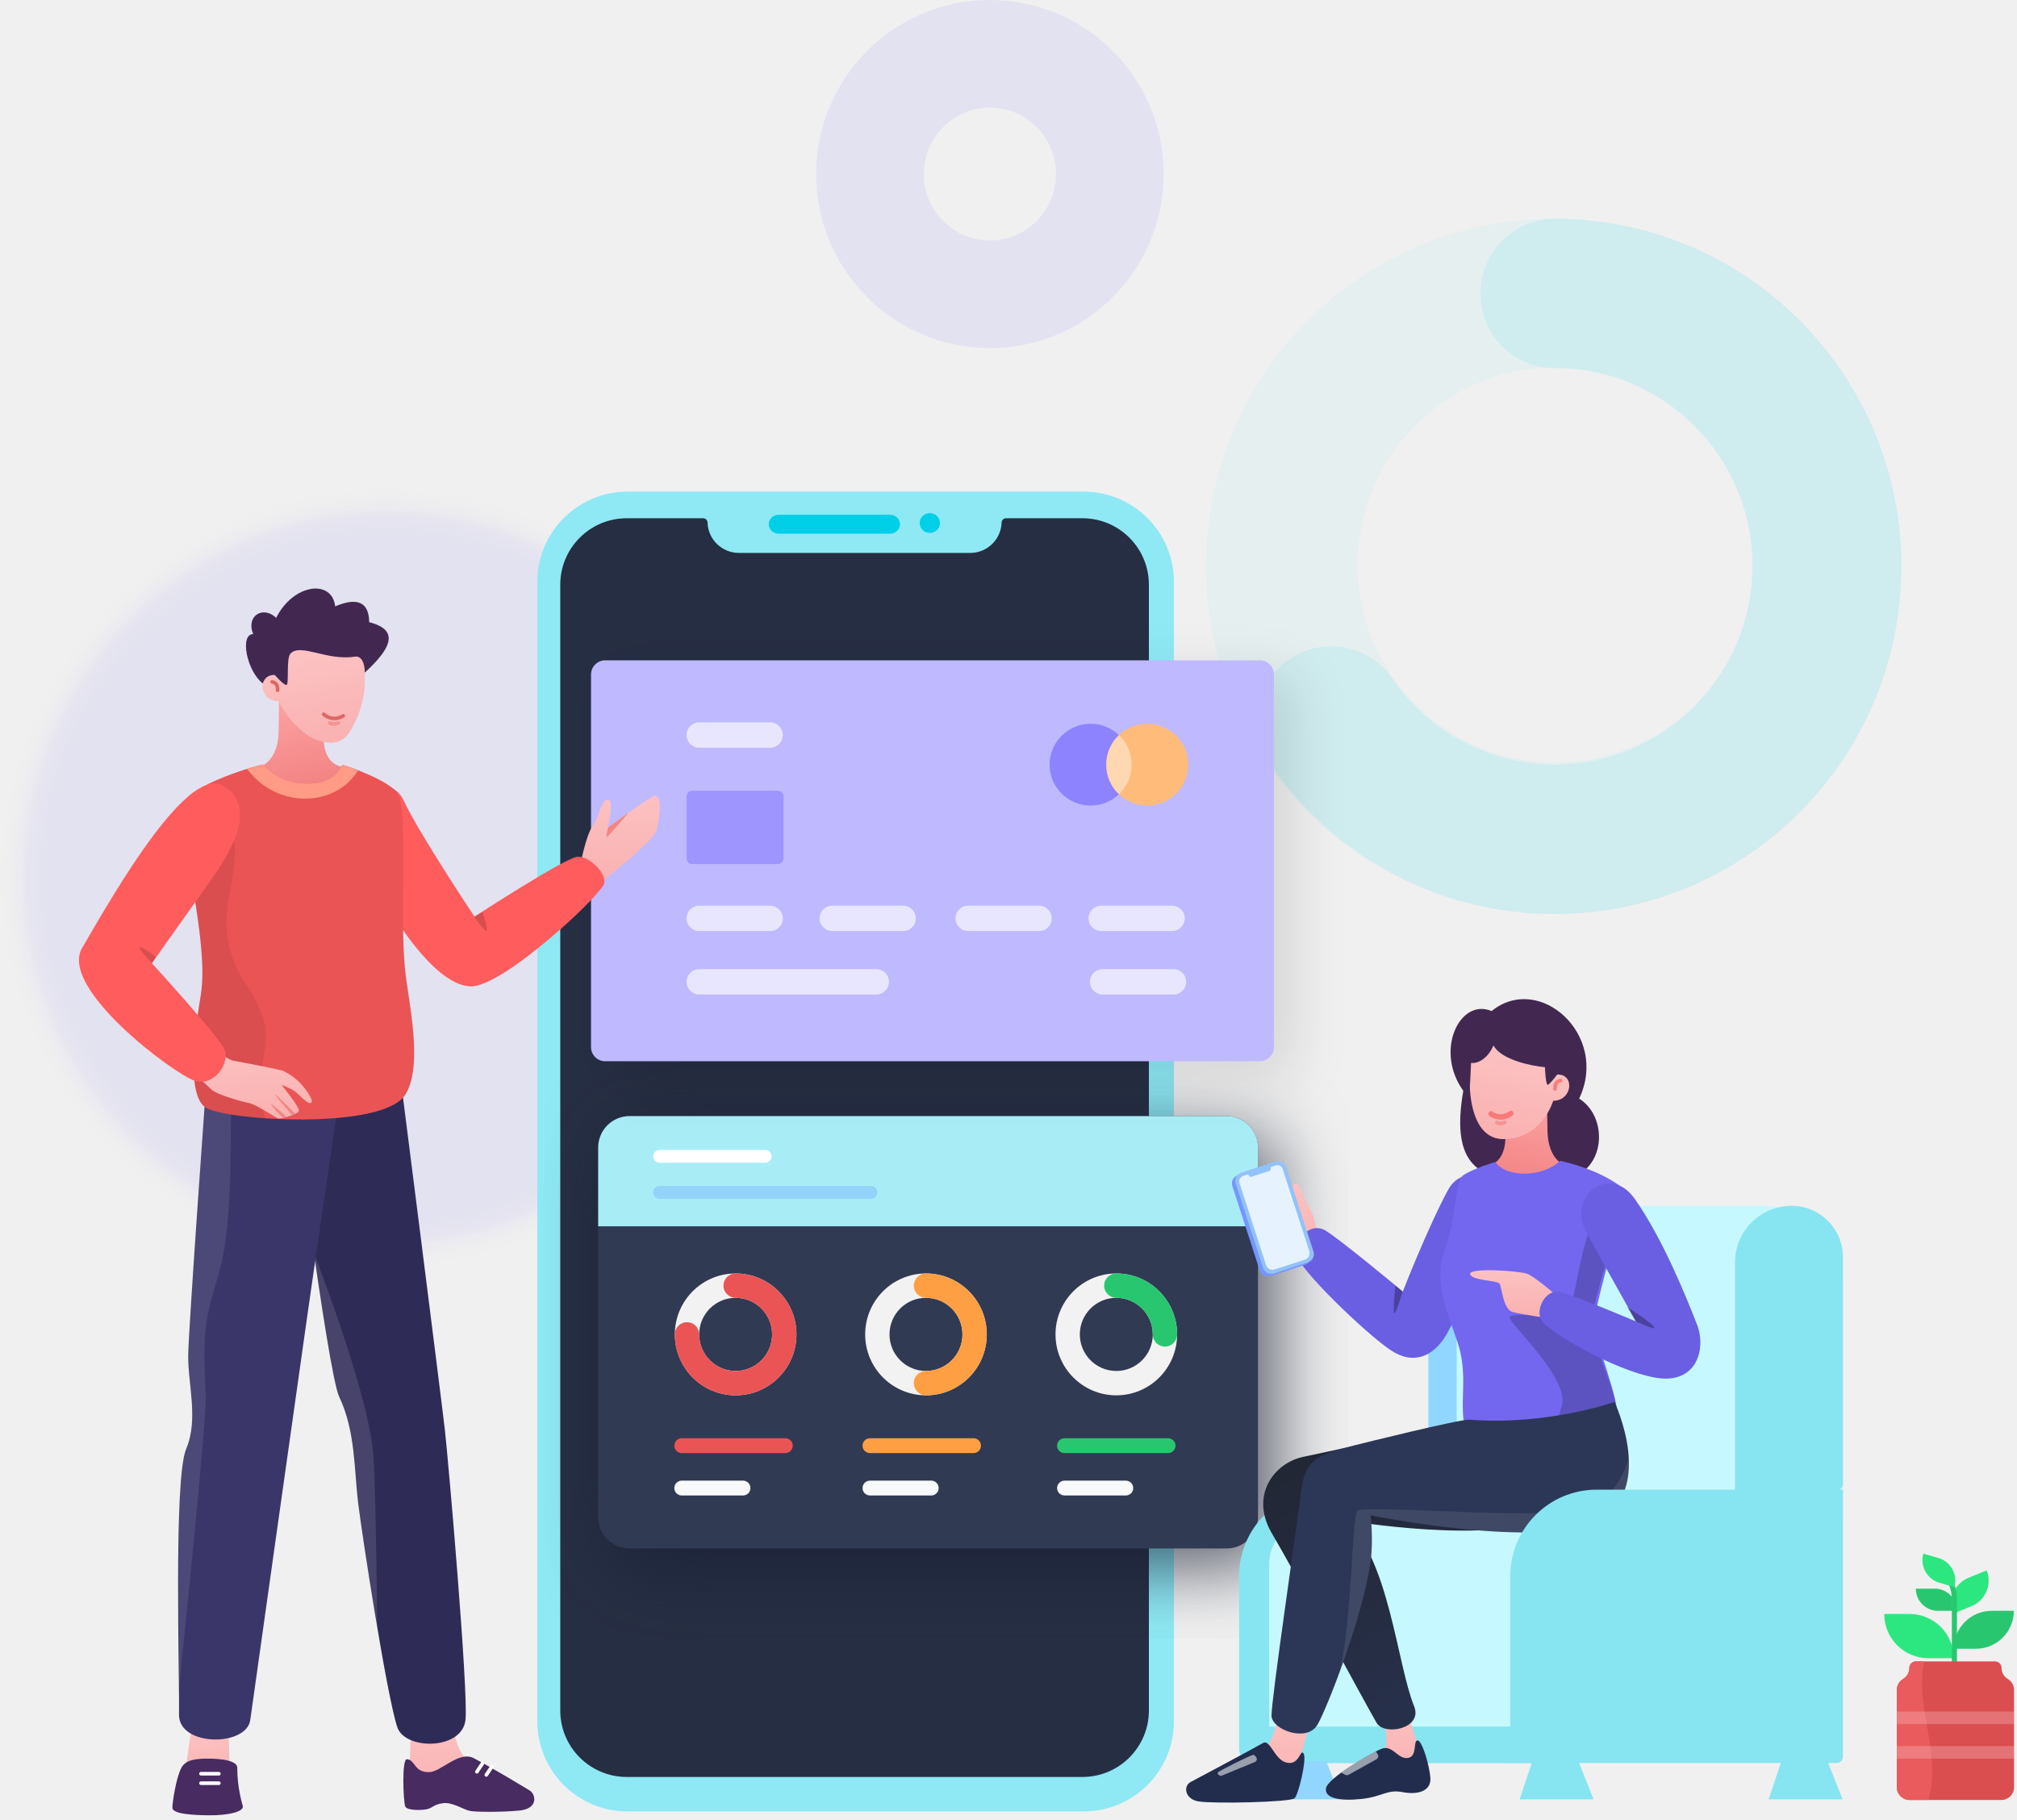
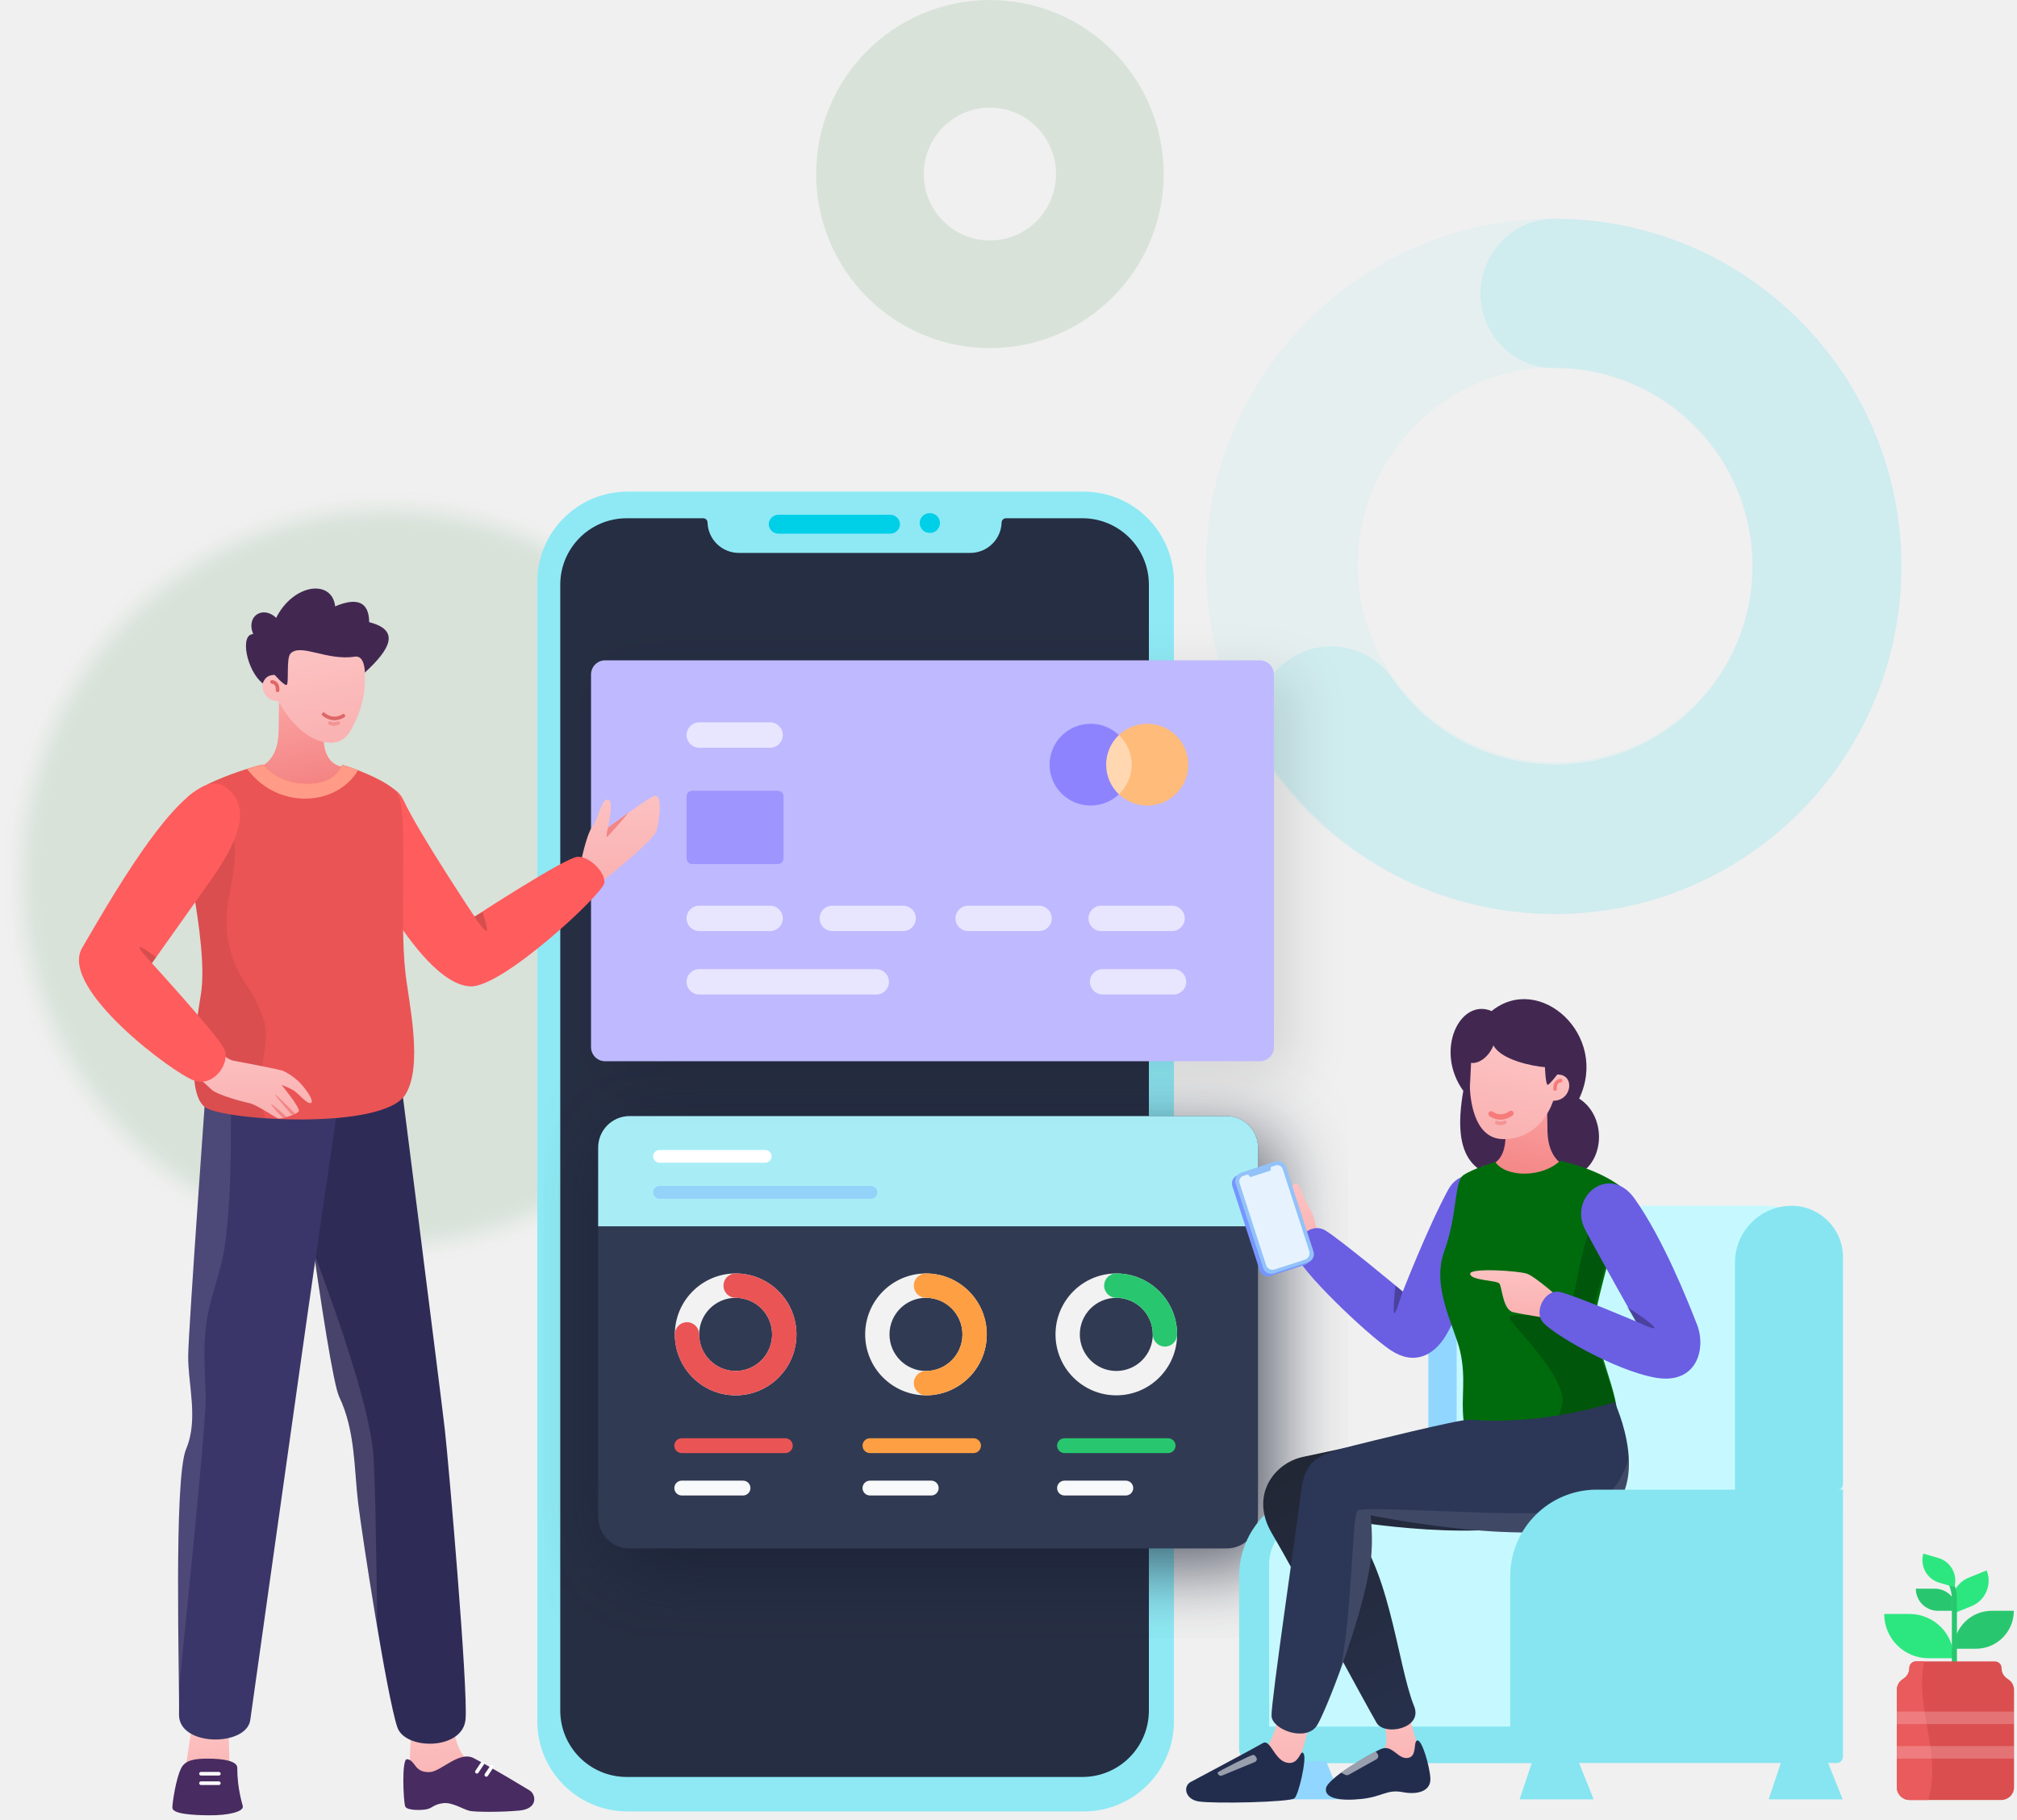
<svg xmlns="http://www.w3.org/2000/svg" width="562" height="507" viewBox="0 0 562 507" fill="none">
  <g id="Illustration">
    <g id="Shape">
      <g id="Oval" opacity="0.1" filter="url(#filter0_f)">
-         <ellipse cx="107.745" cy="244.5" rx="101.745" ry="102.5" fill="#7367F0" />
+         <ellipse cx="107.745" cy="244.5" rx="101.745" ry="102.5" fill="#006b0d" />
      </g>
      <path id="Oval_2" opacity="0.05" fill-rule="evenodd" clip-rule="evenodd" d="M336.032 157.826C336.032 104.326 379.404 60.956 432.906 60.956C486.408 60.956 529.78 104.326 529.78 157.826C529.78 211.326 486.408 254.696 432.906 254.696C379.404 254.696 336.032 211.326 336.032 157.826ZM488.389 157.386C488.389 126.988 463.745 102.346 433.347 102.346C402.948 102.346 378.304 126.988 378.304 157.386C378.304 187.784 402.948 212.426 433.347 212.426C463.745 212.426 488.389 187.784 488.389 157.386Z" fill="#00CFE8" />
-       <ellipse id="Oval_3" opacity="0.1" cx="275.822" cy="48.5" rx="33.416" ry="33.5" stroke="#7367F0" stroke-width="30" />
+       <ellipse id="Oval_3" opacity="0.1" cx="275.822" cy="48.5" rx="33.416" ry="33.5" stroke="#006b0d" stroke-width="30" />
      <path id="Path" opacity="0.1" d="M433.272 60.956C486.572 60.956 529.78 104.326 529.78 157.826C529.78 211.326 486.572 254.696 433.272 254.696C401.162 254.696 371.688 238.816 353.798 212.796C347.287 203.326 349.657 190.352 359.091 183.817C368.431 177.348 381.193 179.615 387.764 188.849L387.961 189.131C398.182 203.997 414.951 213.032 433.272 213.032C463.647 213.032 488.271 188.315 488.271 157.826C488.271 127.642 464.137 103.116 434.181 102.628L433.272 102.621C421.809 102.621 412.517 93.294 412.517 81.789C412.517 70.283 421.809 60.956 433.272 60.956Z" fill="#00CFE8" />
    </g>
    <g id="Mobile Banking App">
      <g id="Phone3">
        <path id="Rectangle" fill-rule="evenodd" clip-rule="evenodd" d="M149.71 162.137C149.71 148.254 160.964 137 174.847 137H301.957C315.84 137 327.094 148.254 327.094 162.137V479.625C327.094 493.508 315.84 504.762 301.957 504.762H174.847C160.964 504.762 149.71 493.508 149.71 479.625V162.137Z" fill="#8EE9F4" />
        <g id="Group 48">
          <path id="Rectangle_2" fill-rule="evenodd" clip-rule="evenodd" d="M156.107 162.933C156.107 152.703 164.4 144.411 174.629 144.411H195.926C196.585 144.411 197.124 144.935 197.144 145.594V145.594C197.28 150.315 201.147 154.072 205.87 154.072H270.352C275.075 154.072 278.942 150.315 279.079 145.594V145.594C279.098 144.935 279.637 144.411 280.297 144.411H301.593C311.822 144.411 320.115 152.703 320.115 162.933V476.634C320.115 486.863 311.822 495.156 301.593 495.156H174.629C164.4 495.156 156.107 486.863 156.107 476.634V162.933Z" fill="#262E43" />
          <mask id="mask0" mask-type="alpha" maskUnits="userSpaceOnUse" x="156" y="144" width="165" height="352">
            <path id="Rectangle_3" fill-rule="evenodd" clip-rule="evenodd" d="M156.107 162.933C156.107 152.703 164.4 144.411 174.629 144.411H195.926C196.585 144.411 197.124 144.935 197.144 145.594V145.594C197.28 150.315 201.147 154.072 205.87 154.072H270.352C275.075 154.072 278.942 150.315 279.079 145.594V145.594C279.098 144.935 279.637 144.411 280.297 144.411H301.593C311.822 144.411 320.115 152.703 320.115 162.933V476.634C320.115 486.863 311.822 495.156 301.593 495.156H174.629C164.4 495.156 156.107 486.863 156.107 476.634V162.933Z" fill="white" />
          </mask>
          <g mask="url(#mask0)">
            <ellipse id="Oval_4" cx="218.287" cy="357.888" rx="14.067" ry="14.053" fill="#E97EFF" fill-opacity="0.549" />
            <path id="Rectangle_4" fill-rule="evenodd" clip-rule="evenodd" d="M176.086 209.239C176.086 206.692 178.15 204.628 180.697 204.628H296.76C299.307 204.628 301.371 206.692 301.371 209.239V209.239C301.371 211.785 299.307 213.85 296.76 213.85H180.697C178.15 213.85 176.086 211.785 176.086 209.239V209.239Z" fill="#E97EFF" fill-opacity="0.549" />
          </g>
        </g>
        <path id="Path_2" d="M248.017 143.438C249.534 143.438 250.764 144.618 250.764 146.073C250.764 147.496 249.588 148.656 248.118 148.706L248.017 148.708H216.95C215.432 148.708 214.202 147.529 214.202 146.073C214.202 144.65 215.378 143.491 216.849 143.44L216.95 143.438H248.017Z" fill="#00CFE8" />
        <path id="Path_3" d="M259.151 142.999C260.669 142.999 261.899 144.228 261.899 145.744C261.899 147.226 260.723 148.434 259.252 148.487L259.151 148.489H259.007C257.49 148.489 256.26 147.26 256.26 145.744C256.26 144.262 257.436 143.054 258.907 143.001L259.007 142.999H259.151Z" fill="#00CFE8" />
      </g>
      <g id="BoardPieChart">
        <g id="Rectangle_5" filter="url(#filter1_d)">
          <path fill-rule="evenodd" clip-rule="evenodd" d="M166.672 319.757C166.672 314.921 170.592 311 175.429 311H341.763C346.6 311 350.52 314.921 350.52 319.757V422.729C350.52 427.565 346.6 431.486 341.763 431.486H175.429C170.592 431.486 166.672 427.565 166.672 422.729V319.757Z" fill="#313A53" />
        </g>
        <mask id="mask1" mask-type="alpha" maskUnits="userSpaceOnUse" x="166" y="311" width="185" height="121">
          <path id="Rectangle_6" fill-rule="evenodd" clip-rule="evenodd" d="M166.672 319.757C166.672 314.921 170.592 311 175.429 311H341.763C346.6 311 350.52 314.921 350.52 319.757V422.729C350.52 427.565 346.6 431.486 341.763 431.486H175.429C170.592 431.486 166.672 427.565 166.672 422.729V319.757Z" fill="white" />
        </mask>
        <g mask="url(#mask1)">
          <path id="Rectangle_7" fill-rule="evenodd" clip-rule="evenodd" d="M162.547 306.275H355.234V341.712H162.547L162.547 306.275Z" fill="#A8EDF6" />
          <path id="Rectangle_8" opacity="0.366" fill-rule="evenodd" clip-rule="evenodd" d="M181.992 332.262C181.992 331.284 182.785 330.49 183.764 330.49H242.682C243.66 330.49 244.453 331.284 244.453 332.262V332.262C244.453 333.241 243.66 334.034 242.682 334.034H183.764C182.785 334.034 181.992 333.241 181.992 332.262V332.262Z" fill="#6FA3FF" />
          <rect id="Rectangle_9" x="181.992" y="320.45" width="32.998" height="3.544" rx="1.772" fill="white" />
          <rect id="Rectangle_10" x="187.885" y="400.774" width="32.998" height="4.134" rx="2.067" fill="#EA5455" />
          <path id="Rectangle_11" fill-rule="evenodd" clip-rule="evenodd" d="M187.885 414.653C187.885 413.512 188.81 412.586 189.952 412.586H207.031C208.173 412.586 209.098 413.512 209.098 414.653V414.653C209.098 415.795 208.173 416.72 207.031 416.72H189.952C188.81 416.72 187.885 415.795 187.885 414.653V414.653Z" fill="#F8F9FA" />
          <rect id="Rectangle_12" x="240.329" y="400.774" width="32.998" height="4.134" rx="2.067" fill="#FF9F43" />
          <path id="Rectangle_13" fill-rule="evenodd" clip-rule="evenodd" d="M240.329 414.653C240.329 413.512 241.255 412.586 242.396 412.586H259.475C260.617 412.586 261.542 413.512 261.542 414.653V414.653C261.542 415.795 260.617 416.72 259.475 416.72H242.396C241.255 416.72 240.329 415.795 240.329 414.653V414.653Z" fill="#F8F9FA" />
          <rect id="Rectangle_14" x="294.541" y="400.774" width="32.998" height="4.134" rx="2.067" fill="#28C76F" />
          <path id="Rectangle_15" fill-rule="evenodd" clip-rule="evenodd" d="M294.541 414.653C294.541 413.512 295.467 412.586 296.608 412.586H313.687C314.829 412.586 315.754 413.512 315.754 414.653V414.653C315.754 415.795 314.829 416.72 313.687 416.72H296.608C295.467 416.72 294.541 415.795 294.541 414.653V414.653Z" fill="#F8F9FA" />
          <g id="Group 3">
            <path id="Oval_5" fill-rule="evenodd" clip-rule="evenodd" d="M311.04 388.814C320.396 388.814 327.981 381.211 327.981 371.834C327.981 362.456 320.396 354.853 311.04 354.853C301.683 354.853 294.099 362.456 294.099 371.834C294.099 381.211 301.683 388.814 311.04 388.814ZM311.04 382.022C305.426 382.022 300.875 377.46 300.875 371.834C300.875 366.207 305.426 361.645 311.04 361.645C316.654 361.645 321.204 366.207 321.204 371.834C321.204 377.46 316.654 382.022 311.04 382.022Z" fill="#F2F2F2" />
            <path id="Path_4" fill-rule="evenodd" clip-rule="evenodd" d="M327.981 371.834C327.981 362.456 320.396 354.853 311.04 354.853C309.168 354.853 307.651 356.374 307.651 358.249C307.651 360.125 309.168 361.645 311.04 361.645C316.59 361.645 321.101 366.104 321.203 371.642L321.204 371.834C321.204 373.709 322.721 375.23 324.593 375.23C326.464 375.23 327.981 373.709 327.981 371.834Z" fill="#28C76F" />
          </g>
          <g id="Group 4">
            <path id="Oval_6" fill-rule="evenodd" clip-rule="evenodd" d="M258.007 388.814C267.363 388.814 274.948 381.211 274.948 371.834C274.948 362.456 267.363 354.853 258.007 354.853C248.65 354.853 241.065 362.456 241.065 371.834C241.065 381.211 248.65 388.814 258.007 388.814ZM258.007 382.022C252.393 382.022 247.842 377.46 247.842 371.834C247.842 366.207 252.393 361.645 258.007 361.645C263.62 361.645 268.171 366.207 268.171 371.834C268.171 377.46 263.62 382.022 258.007 382.022Z" fill="#F2F2F2" />
            <path id="Path_5" d="M258.006 388.814C267.363 388.814 274.948 381.211 274.948 371.834C274.948 362.456 267.363 354.853 258.006 354.853C256.135 354.853 254.618 356.374 254.618 358.249C254.618 360.125 256.135 361.645 258.006 361.645C263.62 361.645 268.171 366.207 268.171 371.834C268.171 377.396 263.723 381.918 258.197 382.02L258.006 382.022C256.135 382.022 254.618 383.542 254.618 385.418C254.618 387.293 256.135 388.814 258.006 388.814Z" fill="#FF9F43" />
          </g>
          <g id="Group 6">
            <path id="Oval_7" fill-rule="evenodd" clip-rule="evenodd" d="M204.973 388.814C214.33 388.814 221.915 381.211 221.915 371.834C221.915 362.456 214.33 354.853 204.973 354.853C195.617 354.853 188.032 362.456 188.032 371.834C188.032 381.211 195.617 388.814 204.973 388.814ZM204.973 382.022C199.36 382.022 194.809 377.46 194.809 371.834C194.809 366.207 199.36 361.645 204.973 361.645C210.587 361.645 215.138 366.207 215.138 371.834C215.138 377.46 210.587 382.022 204.973 382.022Z" fill="#F2F2F2" />
            <path id="Path_6" fill-rule="evenodd" clip-rule="evenodd" d="M188.032 371.834C188.032 381.211 195.617 388.814 204.973 388.814C214.33 388.814 221.915 381.211 221.915 371.834C221.915 362.456 214.33 354.853 204.973 354.853C203.102 354.853 201.585 356.374 201.585 358.249C201.585 360.125 203.102 361.645 204.973 361.645C210.587 361.645 215.138 366.207 215.138 371.834C215.138 377.46 210.587 382.022 204.973 382.022C199.36 382.022 194.809 377.46 194.809 371.834C194.809 369.958 193.292 368.437 191.42 368.437C189.549 368.437 188.032 369.958 188.032 371.834Z" fill="#EA5455" />
          </g>
        </g>
      </g>
      <g id="VisaCard2">
        <g id="Rectangle_16" filter="url(#filter2_d)">
          <path fill-rule="evenodd" clip-rule="evenodd" d="M168.62 184H351.014C353.192 184 354.958 185.771 354.958 187.955V291.769C354.958 293.953 353.192 295.723 351.014 295.723H168.62C166.442 295.723 164.677 293.953 164.677 291.769V187.955C164.677 185.771 166.442 184 168.62 184Z" fill="#BFB9FF" />
        </g>
        <g id="Group 46">
          <g id="Group 45">
            <g id="Group 43">
              <ellipse id="Oval_8" cx="303.887" cy="213.077" rx="11.437" ry="11.395" fill="#8E83FF" />
              <ellipse id="Oval Copy 10" cx="319.661" cy="213.077" rx="11.437" ry="11.395" fill="#FFBB7A" />
              <path id="Path_7" fill-rule="evenodd" clip-rule="evenodd" d="M311.67 204.925L311.775 204.827C313.961 206.902 315.323 209.831 315.323 213.077C315.323 216.323 313.961 219.252 311.775 221.327C309.587 219.253 308.225 216.323 308.225 213.077C308.225 209.882 309.544 206.994 311.67 204.925L311.775 204.827L311.67 204.925Z" fill="white" fill-opacity="0.416" />
            </g>
            <path id="Rectangle_17" fill-rule="evenodd" clip-rule="evenodd" d="M192.873 220.346H216.732C217.604 220.346 218.31 221.05 218.31 221.918V239.207C218.31 240.075 217.604 240.779 216.732 240.779H192.873C192.002 240.779 191.296 240.075 191.296 239.207V221.918C191.296 221.05 192.002 220.346 192.873 220.346Z" fill="#9F95FF" />
          </g>
          <g id="Group 44">
            <path id="Rectangle_18" fill-rule="evenodd" clip-rule="evenodd" d="M194.845 252.37H214.563C216.524 252.37 218.113 253.953 218.113 255.906C218.113 257.859 216.524 259.443 214.563 259.443H194.845C192.885 259.443 191.296 257.859 191.296 255.906C191.296 253.953 192.885 252.37 194.845 252.37Z" fill="white" fill-opacity="0.647" />
            <path id="Rectangle_19" fill-rule="evenodd" clip-rule="evenodd" d="M194.845 270.052H244.141C246.101 270.052 247.69 271.635 247.69 273.588C247.69 275.541 246.101 277.125 244.141 277.125H194.845C192.885 277.125 191.296 275.541 191.296 273.588C191.296 271.635 192.885 270.052 194.845 270.052Z" fill="white" fill-opacity="0.647" />
            <path id="Rectangle_20" fill-rule="evenodd" clip-rule="evenodd" d="M307.239 270.052H326.957C328.917 270.052 330.506 271.635 330.506 273.588C330.506 275.541 328.917 277.125 326.957 277.125H307.239C305.279 277.125 303.689 275.541 303.689 273.588C303.689 271.635 305.279 270.052 307.239 270.052Z" fill="white" fill-opacity="0.647" />
            <path id="Rectangle_21" fill-rule="evenodd" clip-rule="evenodd" d="M194.845 201.289H214.563C216.524 201.289 218.113 202.872 218.113 204.825C218.113 206.778 216.524 208.362 214.563 208.362H194.845C192.885 208.362 191.296 206.778 191.296 204.825C191.296 202.872 192.885 201.289 194.845 201.289Z" fill="white" fill-opacity="0.647" />
            <path id="Rectangle Copy 38" fill-rule="evenodd" clip-rule="evenodd" d="M231.915 252.37H251.634C253.594 252.37 255.183 253.953 255.183 255.906C255.183 257.859 253.594 259.443 251.634 259.443H231.915C229.955 259.443 228.366 257.859 228.366 255.906C228.366 253.953 229.955 252.37 231.915 252.37Z" fill="white" fill-opacity="0.647" />
            <path id="Rectangle Copy 39" fill-rule="evenodd" clip-rule="evenodd" d="M269.775 252.37H289.493C291.453 252.37 293.042 253.953 293.042 255.906C293.042 257.859 291.453 259.443 289.493 259.443H269.775C267.815 259.443 266.226 257.859 266.226 255.906C266.226 253.953 267.815 252.37 269.775 252.37Z" fill="white" fill-opacity="0.647" />
            <path id="Rectangle Copy 40" fill-rule="evenodd" clip-rule="evenodd" d="M306.845 252.37H326.563C328.524 252.37 330.113 253.953 330.113 255.906C330.113 257.859 328.524 259.443 326.563 259.443H306.845C304.885 259.443 303.296 257.859 303.296 255.906C303.296 253.953 304.885 252.37 306.845 252.37Z" fill="white" fill-opacity="0.647" />
          </g>
        </g>
      </g>
      <g id="Men1.1">
        <g id="LLeg">
          <path id="Path_8" fill-rule="evenodd" clip-rule="evenodd" d="M126.372 479.69C126.372 479.69 126.236 488.374 131.569 491.458C136.901 494.543 145.162 500.274 145.162 500.274L113.735 501.339L114.631 479.612L126.372 479.69Z" fill="url(#paint0_linear)" />
          <path id="Path_9" fill-rule="evenodd" clip-rule="evenodd" d="M113.405 490.205C115.835 490.456 115.304 493.971 119.713 493.8C122.926 493.675 127.937 487.749 132.059 489.944C138.35 493.294 145.727 497.812 147.536 498.887C149.345 499.963 150.06 504.021 144.715 504.519C139.603 504.995 132.704 504.942 130.976 504.627C129.247 504.312 126.041 502.107 123.461 502.459C120.882 502.812 120.588 503.702 119.147 504.095C117.705 504.489 113.354 504.575 112.903 503.36C112.385 501.966 111.866 490.047 113.405 490.205Z" fill="#482B61" />
          <path id="Path_10" fill-rule="evenodd" clip-rule="evenodd" d="M110.969 295.474C110.969 295.474 122.957 389.573 123.959 398.472C124.961 407.371 130.465 470.679 129.712 479.123C128.944 487.723 112.857 487.769 110.699 481.281C107.745 472.4 100.916 428.014 99.787 418.746C98.658 409.477 99.054 398.716 94.516 389.225C91.266 382.43 80.513 297.886 80.513 297.886L110.969 295.474Z" fill="#2F2B57" />
          <path id="Path_11" opacity="0.591" fill-rule="evenodd" clip-rule="evenodd" d="M103.922 404.214L103.965 404.637C104.422 409.552 104.806 425.834 105.116 453.481L104.426 449.352C102.262 436.258 100.34 423.287 99.787 418.746C98.681 409.67 99.038 399.163 94.793 389.82L94.515 389.225C93.085 386.234 90.201 368.185 87.421 348.911L88.294 351.248C97.578 376.216 102.787 393.871 103.922 404.214Z" fill="white" fill-opacity="0.192" />
          <path id="Path 10" d="M134.382 491.454L132.879 493.704" stroke="white" stroke-linecap="round" />
          <path id="Path 10_2" d="M137.007 492.334L135.504 494.584" stroke="white" stroke-linecap="round" />
        </g>
        <g id="RLeg">
          <path id="Path_12" fill-rule="evenodd" clip-rule="evenodd" d="M53.349 481.682L50.536 500.672L64.13 500.604L63.685 481.329L53.349 481.682Z" fill="url(#paint1_linear)" />
          <path id="Path_13" fill-rule="evenodd" clip-rule="evenodd" d="M48.032 503.745C47.986 502.637 49.018 495.451 50.536 492.605C51.638 490.542 54.08 490.058 57.654 490.044C62.264 490.026 66.117 490.723 66.112 492.605C66.096 498.366 67.556 502.796 67.654 503.302C67.943 504.787 63.819 505.896 58.188 505.839C53.578 505.794 48.102 505.473 48.032 503.745Z" fill="#482B61" />
          <path id="Path_14" fill-rule="evenodd" clip-rule="evenodd" d="M95.56 298.563C95.56 298.563 89.327 340.561 85.554 367.134C81.847 393.245 70.868 471.132 69.733 479.285C68.691 486.77 49.68 486.77 49.88 477.705C50.08 468.64 48.32 412.152 51.86 403.789C55.4 395.425 52.318 385.692 52.447 377.567C52.576 369.442 57.667 299.106 57.667 299.106L95.56 298.563Z" fill="#3A3669" />
          <path id="Path_15" opacity="0.462" fill-rule="evenodd" clip-rule="evenodd" d="M61.462 353.024L61.164 354.105C57.556 367.072 56.31 368.241 57.333 388.923L57.343 389.344C57.379 394.547 54.904 421.474 49.919 470.126L49.897 467.101C49.722 447.254 48.991 411.369 51.77 404.014L51.86 403.789C55.4 395.425 52.318 385.692 52.446 377.567C52.576 369.442 57.667 299.106 57.667 299.106L64.17 299.012L64.236 302.234C64.704 327.396 63.779 344.326 61.462 353.024V353.024Z" fill="white" fill-opacity="0.192" />
          <path id="Path 9" d="M56.007 494.256H60.983" stroke="white" stroke-linecap="round" />
          <path id="Path 9_2" d="M56.007 496.894H60.983" stroke="white" stroke-linecap="round" />
        </g>
        <g id="Head">
          <path id="Path_16" fill-rule="evenodd" clip-rule="evenodd" d="M72.242 213.711C72.242 213.711 77.449 212.483 77.63 203.907C77.811 195.331 77.684 192.404 77.684 192.404L90.029 192.196C90.029 192.196 90.154 201.754 90.155 205.21C90.16 214.495 96.597 213.711 96.597 213.711C96.597 213.711 95.259 221.24 84.866 221.827C76.751 222.287 72.242 213.711 72.242 213.711Z" fill="url(#paint2_linear)" />
          <g id="Head1">
            <path id="Path_17" fill-rule="evenodd" clip-rule="evenodd" d="M76.552 188.069C71.435 187.87 72.269 195.399 77.585 195.389C77.585 195.389 83.297 206.933 92.265 206.963C96.585 206.977 97.996 203.11 99.291 200.395C100.586 197.68 101.536 193.619 101.615 191.132C101.7 188.481 101.711 179.77 101.711 179.77L76.352 179.759L76.552 188.069Z" fill="url(#paint3_linear)" />
            <path id="Path_18" d="M91.906 201.462C92.673 201.885 93.585 201.781 94.292 201.462" stroke="#F49494" stroke-linecap="round" />
            <path id="Path 8" d="M77.349 192.367C77.401 191.159 77.035 190.2 75.81 190.008" stroke="#DE6767" stroke-linecap="round" />
            <path id="Path_19" fill-rule="evenodd" clip-rule="evenodd" d="M76.551 188.069C76.551 188.069 78.904 190.799 79.774 190.874C80.645 190.949 79.653 183.487 80.934 182.128C83.75 179.14 91.107 184.216 98.844 182.976C101.71 182.517 101.659 187.415 101.659 187.415C108.892 180.786 111.514 175.557 102.871 173.373C102.802 167.763 99.591 166.355 93.382 168.957C92.552 161.378 81.824 162.522 76.941 172.164C73.407 168.707 68.439 171.498 70.547 176.699C66.741 176.699 68.724 186.925 73.21 190.439C73.745 188.904 74.723 188.069 76.551 188.069Z" fill="#422851" />
            <path id="Path_20" d="M90.171 199.031C90.171 199.031 92.607 201.335 95.666 199.459" stroke="#DE6767" stroke-linecap="round" />
          </g>
        </g>
        <g id="LArm">
          <g id="Group 3_2">
            <path id="Path_21" fill-rule="evenodd" clip-rule="evenodd" d="M161.671 241.247C161.671 241.247 163.135 233.107 165.072 230.255C167.01 227.403 167.574 222.61 169.402 222.786C171.23 222.963 169.399 230.614 169.399 230.614C169.399 230.614 177.923 224.219 181.79 222.015C185.319 220.006 183.383 230.404 182.831 231.729C181.518 234.885 166.322 246.793 166.322 246.793C166.322 246.793 162.003 241.971 161.671 241.247Z" fill="url(#paint4_linear)" />
            <path id="Path_22" fill-rule="evenodd" clip-rule="evenodd" d="M169.4 230.614C169.4 230.614 168.77 233.231 169.084 233.231C169.399 233.231 175.184 226.405 175.184 226.405L169.4 230.614Z" fill="#F28585" />
          </g>
          <path id="Path_23" fill-rule="evenodd" clip-rule="evenodd" d="M112.464 223.029C116.632 232.068 132.22 255.423 132.22 255.423C132.22 255.423 157.765 238.768 161.016 238.734C164.266 238.699 168.68 243.012 168.402 245.989C168.125 248.966 140.156 275.074 131.186 274.854C117.238 274.512 99.747 238.241 97.951 233.393C93.141 220.407 108.398 214.213 112.464 223.029Z" fill="#FF5C5D" />
          <path id="Path 5" fill-rule="evenodd" clip-rule="evenodd" d="M132.128 255.406C132.128 255.406 135.078 259.727 135.606 259.444C136.135 259.16 134.447 254.161 134.447 254.161L132.128 255.406Z" fill="black" fill-opacity="0.16" />
        </g>
        <g id="Body">
          <path id="Path_24" fill-rule="evenodd" clip-rule="evenodd" d="M50.768 224.475C49.459 230.751 58.422 262.381 55.956 277.178C54.006 288.882 52.144 304.996 57.199 308.573C62.345 312.216 106.644 315.108 112.959 304.996C117.968 296.973 113.867 279.182 112.959 271.066C111.147 254.875 113.883 226.894 110.809 221.171C108.902 217.621 95.902 213.043 95.413 213.185C94.925 213.327 93.777 218.357 85.557 218.357C77.337 218.357 73.707 213.185 73.265 213.043C72.823 212.901 51.952 218.798 50.768 224.475Z" fill="#EA5455" />
          <path id="Path_25" fill-rule="evenodd" clip-rule="evenodd" d="M73.244 213.041L73.265 213.043C73.707 213.185 77.337 218.357 85.557 218.357C93.777 218.357 94.925 213.327 95.413 213.185C95.59 213.134 97.396 213.697 99.722 214.606L99.712 214.713C93.836 224.579 77.677 225.795 69.04 214.507L68.845 214.246L69.808 213.947C71.573 213.411 72.835 213.088 73.178 213.045L73.244 213.041Z" fill="#FF9B86" />
          <path id="Path_26" fill-rule="evenodd" clip-rule="evenodd" d="M50.796 228.834L51.52 228.935C59.204 230.034 63.71 231.773 65.039 234.152C65.911 235.712 65.506 240.991 63.823 249.988L63.644 250.932C62.083 259.088 63.868 267.524 68.58 274.33L68.845 274.707C70.439 276.936 71.908 279.872 73.252 283.514C76.372 291.962 69.737 299.081 73.939 311.649L73.081 311.586C65.27 310.988 58.953 309.815 57.199 308.573C52.144 304.996 54.006 288.882 55.956 277.179C58.054 264.588 51.878 239.811 50.796 228.834Z" fill="black" fill-opacity="0.067" />
        </g>
        <g id="Rarm">
          <g id="Group 2">
            <path id="Path_27" fill-rule="evenodd" clip-rule="evenodd" d="M59.774 291.701C59.774 291.701 62.723 295.18 65.24 295.613C67.757 296.046 78.291 298.106 78.934 298.411C79.542 298.7 81.62 299.794 83.397 301.549C84.937 303.07 87.6 306.677 86.707 307.297C85.752 307.961 83.175 304.708 81.882 303.904C80.526 303.061 78.442 302.314 78.442 302.314C78.442 302.314 83.597 308.533 83.269 309.619C83.03 310.412 78.646 311.767 77.709 311.665C76.772 311.563 71.607 307.782 69.285 307.341C67.675 307.037 60.466 305.084 58.946 303.618C57.425 302.151 54.006 299.174 54.006 299.174L59.774 291.701Z" fill="url(#paint5_linear)" />
            <path id="Path_28" fill-rule="evenodd" clip-rule="evenodd" d="M82.275 310.34C82.275 310.34 76.88 304.905 76.655 304.997C76.43 305.09 81.356 310.719 81.356 310.719L82.275 310.34Z" fill="#F28585" />
            <path id="Path_29" fill-rule="evenodd" clip-rule="evenodd" d="M79.871 311.233C79.871 311.233 75.829 307.53 75.565 307.709C75.301 307.887 78.802 311.535 78.802 311.535L79.871 311.233Z" fill="#F28585" />
          </g>
          <path id="Path_30" fill-rule="evenodd" clip-rule="evenodd" d="M62.706 219.232C71.036 225.093 65.471 235.748 58.56 245.521C52.105 254.65 42.321 268.401 42.321 268.401C42.321 268.401 60.718 288.554 62.496 292.282C64.273 296.011 59.734 303.014 54.093 301.101C48.45 299.189 16.343 275.404 22.872 264.164C32.845 246.995 52.868 212.309 62.706 219.232Z" fill="#FF5C5D" />
          <path id="Path 6" fill-rule="evenodd" clip-rule="evenodd" d="M42.321 268.401C42.321 268.401 38.546 264.407 38.898 263.945C39.251 263.482 43.506 266.747 43.506 266.747L42.321 268.401Z" fill="black" fill-opacity="0.16" />
        </g>
      </g>
      <g id="Group 7">
        <path id="Rectangle_22" fill-rule="evenodd" clip-rule="evenodd" d="M345.257 439.204C345.257 425.888 356.052 415.093 369.368 415.093L437.966 415.093V487.26C437.966 489.469 436.175 491.26 433.966 491.26H349.257C347.048 491.26 345.257 489.469 345.257 487.26L345.257 439.204Z" fill="#86E5F0" />
        <path id="Rectangle_23" fill-rule="evenodd" clip-rule="evenodd" d="M353.633 476.224L421.269 476.224V491.26H353.633L353.633 476.224Z" fill="#86E5F0" />
        <path id="Path_31" fill-rule="evenodd" clip-rule="evenodd" d="M439.769 490.715L444.035 501.401H423.41L426.984 490.715H439.769Z" fill="#86E5F0" />
        <path id="Path_32" fill-rule="evenodd" clip-rule="evenodd" d="M369.497 490.715L373.764 501.401H353.139L356.713 490.715H369.497Z" fill="#91D6FF" />
        <path id="Path_33" fill-rule="evenodd" clip-rule="evenodd" d="M509.161 490.715L513.428 501.401H492.803L496.377 490.715H509.161Z" fill="#86E5F0" />
        <path id="Rectangle_24" fill-rule="evenodd" clip-rule="evenodd" d="M397.97 360.481C397.97 347.368 408.449 336.659 421.558 336.375L438.492 336.008V422.277H397.97L397.97 360.481Z" fill="#91D6FF" />
        <path id="Rectangle_25" fill-rule="evenodd" clip-rule="evenodd" d="M405.875 360.119C405.875 346.803 416.67 336.008 429.986 336.008H491.667C503.729 336.008 513.507 345.786 513.507 357.848V422.288C513.507 423.253 512.725 424.035 511.76 424.035H405.875L405.875 360.119Z" fill="#C6F9FF" />
        <path id="Rectangle_26" fill-rule="evenodd" clip-rule="evenodd" d="M483.427 351.792C483.427 343.074 490.493 336.008 499.21 336.008V336.008C507.106 336.008 513.507 342.409 513.507 350.305V413.499C513.507 414.464 512.725 415.246 511.76 415.246H483.427V351.792Z" fill="#86E5F0" />
        <path id="Rectangle_27" fill-rule="evenodd" clip-rule="evenodd" d="M353.633 435.799C353.633 428.84 359.274 423.199 366.233 423.199H433.69V481.124H353.633V435.799Z" fill="#C6F9FF" />
        <g id="Wom1.4">
          <g id="Head_2">
            <path id="Path_34" fill-rule="evenodd" clip-rule="evenodd" d="M436.719 328.514C447.465 326.01 448.172 311.252 440.003 306.133C448.428 288.461 428.945 270.915 415.599 281.736C406.85 277.989 399.579 292.611 407.72 303.968C404.307 323.468 411.254 328.509 423.777 328.723L436.719 328.514Z" fill="#422851" />
            <path id="Path_35" fill-rule="evenodd" clip-rule="evenodd" d="M436.585 324.989C436.585 324.989 431.358 323.762 431.176 315.192C430.995 306.622 431.122 303.696 431.122 303.696L419.608 303.488C419.608 303.488 419.483 313.039 419.481 316.494C419.476 325.773 413.015 324.989 413.015 324.989C413.015 324.989 414.358 332.513 424.791 333.1C432.937 333.559 436.585 324.989 436.585 324.989Z" fill="url(#paint6_linear)" />
            <path id="Path_36" fill-rule="evenodd" clip-rule="evenodd" d="M433.807 299.417C438.944 299.218 438.106 306.741 432.77 306.731C432.77 306.731 429.671 317.419 418.912 317.419C410.173 317.419 409.605 304.962 409.526 302.477C409.44 299.828 409.43 291.123 409.43 291.123L434.007 291.112L433.807 299.417Z" fill="url(#paint7_linear)" />
            <path id="Path_37" d="M420.985 310.239C420.985 310.239 418.423 312.41 415.454 310.377" stroke="#F77B7B" stroke-width="1.5" stroke-linecap="round" />
            <path id="Path_38" d="M419.294 312.753C418.497 313.121 417.729 313.148 417.044 312.781" stroke="#F49494" stroke-linecap="round" />
            <path id="Path 8_2" d="M433.284 303.463C433.231 302.256 433.599 301.297 434.829 301.105" stroke="#F77B7B" stroke-linecap="round" />
            <path id="Path_39" fill-rule="evenodd" clip-rule="evenodd" d="M434.62 298.487C434.62 298.487 431.805 302.267 431.234 302.287C430.664 302.307 430.464 297.371 430.464 297.371C427.011 297.107 418.271 295.366 416.128 291.309C414.63 294.888 411.766 296.478 409.884 296.173L409.527 303.778L408.649 288.489H435.309L434.62 298.487Z" fill="#422851" />
          </g>
          <g id="LLeg_2">
            <path id="Path_40" fill-rule="evenodd" clip-rule="evenodd" d="M383.979 476.119C383.979 476.119 388.587 485.431 384.809 488.365C381.026 491.3 371.033 496.801 371.033 496.801L397.508 495.136L391.623 474.826L383.979 476.119Z" fill="url(#paint8_linear)" />
            <path id="Path_41" fill-rule="evenodd" clip-rule="evenodd" d="M394.947 484.981C393.64 485.134 395.035 489.535 392.207 489.87C389.383 490.204 388.011 486.034 384.808 487.356C381.604 488.678 369.92 495.513 369.46 498.307C368.994 501.1 373.347 501.922 379.317 501.291C385.287 500.66 386.387 498.535 390.869 499.391C395.345 500.247 398.699 498.883 398.551 495.61C398.403 492.338 396.253 484.828 394.947 484.981Z" fill="#222D4E" />
            <path id="Path 14" fill-rule="evenodd" clip-rule="evenodd" d="M383.346 488.034L383.856 488.799C384.18 489.285 384.021 489.943 383.511 490.227L375.781 494.543C375.491 494.706 375.138 494.713 374.841 494.562L373.672 493.968C375.597 492.573 377.172 491.524 378.912 490.495C380.248 489.704 381.727 488.889 383.346 488.034Z" fill="white" fill-opacity="0.541" />
            <path id="Path_42" fill-rule="evenodd" clip-rule="evenodd" d="M423.859 394.043C415.844 394.402 371.235 404.274 363.13 405.951C355.026 407.628 348.174 416.704 354.354 427.213C361.295 439.01 379.205 472.514 383.554 480.066C385.706 483.805 396.564 481.709 394.014 475.434C389.259 463.738 387.051 434.356 374.929 423.643C374.929 423.643 415.695 430.742 433.304 422.61C446.102 416.699 443.207 393.178 423.859 394.043Z" fill="url(#paint9_linear)" />
          </g>
          <g id="LArm_2">
            <path id="Path_43" fill-rule="evenodd" clip-rule="evenodd" d="M367.069 346.62C367.069 346.62 367.159 340.095 364.878 336.684C362.597 333.274 362.506 329.652 360.78 329.77C359.053 329.889 360.763 338.309 360.763 338.309C360.763 338.309 358.572 337.471 356.999 336.412C355.425 335.353 350.653 330.131 349.538 331.057C347.647 332.633 350.693 341.527 352.351 343.305C354.015 345.083 363.106 350.932 363.106 350.932L367.069 346.62Z" fill="url(#paint10_linear)" />
            <path id="Path_44" fill-rule="evenodd" clip-rule="evenodd" d="M416.324 342.71C412.596 351.363 405.769 367.258 402.955 372C399.428 377.939 393.866 380.556 387.354 376.149C380.512 371.519 361.671 353.46 361.119 349.369C360.572 345.279 365.183 340.37 369.355 342.912C373.528 345.453 390.866 359.89 390.866 359.89C390.866 359.89 397.863 341.943 403.492 331.546C408.366 322.551 421.999 329.556 416.324 342.71Z" fill="#6A5EE3" />
            <path id="Path_45" fill-rule="evenodd" clip-rule="evenodd" d="M390.793 359.899C390.793 359.899 388.914 366.277 388.474 365.908C388.035 365.538 388.81 358.232 388.81 358.232L390.793 359.899Z" fill="black" fill-opacity="0.303" />
          </g>
          <g id="PhoneMini4">
            <g id="Group 3_3">
              <path id="Rectangle_28" d="M343.366 330.492C342.956 329.231 343.646 327.877 344.907 327.468L354.376 324.391C355.637 323.981 356.991 324.671 357.4 325.932L365.043 349.452C365.452 350.713 364.762 352.067 363.502 352.477L354.032 355.553C352.772 355.963 351.418 355.273 351.008 354.013L343.366 330.492Z" fill="#7596FF" />
              <rect id="Rectangle_29" x="343.561" y="327.497" width="14.757" height="29.531" rx="2.4" transform="rotate(-18 343.561 327.497)" fill="#93C2F9" />
              <path id="Rectangle_30" d="M346.395 327.685L347.46 327.339C347.677 327.268 347.908 327.366 348.012 327.56L348.045 327.637C348.124 327.881 348.387 328.015 348.63 327.936L353.763 326.268C353.98 326.198 354.109 325.983 354.08 325.764L354.061 325.683C353.982 325.438 354.115 325.176 354.359 325.097L355.418 324.753C356.205 324.497 357.047 324.894 357.36 325.645L357.406 325.767V325.767L364.806 348.613C365.128 349.611 364.582 350.681 363.587 351.006L355.166 353.742C354.213 354.053 353.193 353.567 352.822 352.652L352.776 352.524C352.775 352.524 352.775 352.523 352.777 352.522L345.378 329.681C345.108 328.849 345.563 327.955 346.395 327.685Z" fill="#E6F3FF" />
            </g>
          </g>
          <g id="Body_2">
-             <path id="Path_46" fill-rule="evenodd" clip-rule="evenodd" d="M453.585 332.284C453.585 332.284 444.6 362.387 444.334 368.085C444.068 373.784 451.683 390.533 450.386 394.766C447.397 404.548 409.233 408.761 407.775 395.601C407.095 389.463 408.51 383.955 406.879 376.723C405.254 369.492 398.723 358.745 402.428 348.642C406.132 338.538 405.139 329.191 407.789 327.424C410.439 325.657 416.632 323.781 416.632 323.781C419.644 328.216 429.812 328.151 434.664 323.468C434.664 323.468 446.718 325.808 453.585 332.284Z" fill="#7367F0" />
+             <path id="Path_46" fill-rule="evenodd" clip-rule="evenodd" d="M453.585 332.284C453.585 332.284 444.6 362.387 444.334 368.085C444.068 373.784 451.683 390.533 450.386 394.766C447.397 404.548 409.233 408.761 407.775 395.601C407.095 389.463 408.51 383.955 406.879 376.723C405.254 369.492 398.723 358.745 402.428 348.642C406.132 338.538 405.139 329.191 407.789 327.424C410.439 325.657 416.632 323.781 416.632 323.781C419.644 328.216 429.812 328.151 434.664 323.468C434.664 323.468 446.718 325.808 453.585 332.284Z" fill="#006b0d" />
            <path id="Path_47" fill-rule="evenodd" clip-rule="evenodd" d="M445.534 337.16C439.545 346.67 439.563 363.228 436.346 365.396C433.13 367.565 420.61 365.437 420.61 367.154C420.61 368.871 437.911 384.61 435.071 392.133C433.584 396.073 433.987 399.597 436.281 402.707L437.03 402.543C443.847 401.002 449.327 398.234 450.386 394.766C451.683 390.533 443.19 373.784 443.456 368.085C443.682 363.248 450.823 340.826 452.977 334.159C451.223 331.064 448.743 332.064 445.534 337.16Z" fill="black" fill-opacity="0.199" />
          </g>
          <g id="RArm">
            <path id="Path_48" fill-rule="evenodd" clip-rule="evenodd" d="M435.32 362.39C435.32 362.39 427.752 355.688 425.436 354.911C423.119 354.133 409.551 353.199 409.637 354.956C409.734 356.839 417.021 356.73 417.776 357.657C418.531 358.583 418.703 364.914 421.557 365.624C424.406 366.335 432.946 367.561 432.946 367.561L435.32 362.39Z" fill="url(#paint11_linear)" />
            <path id="Path_49" fill-rule="evenodd" clip-rule="evenodd" d="M455.454 334.014C463.427 345.273 470.234 362.424 472.847 369.111C475.46 375.798 472.824 385.883 461.335 383.903C449.865 381.928 431.617 371.198 429.598 368.068C427.579 364.938 430.646 359.242 434.509 359.987C438.087 360.677 455.838 368.229 455.838 368.229C455.838 368.229 444.418 347.976 441.63 342.546C436.972 333.479 448.431 324.093 455.454 334.014Z" fill="#6A5EE3" />
            <path id="Path_50" fill-rule="evenodd" clip-rule="evenodd" d="M455.658 368.091C455.658 368.091 461.639 371.064 460.91 369.817C460.18 368.57 453.376 364.189 453.376 364.189L455.658 368.091Z" fill="black" fill-opacity="0.303" />
          </g>
          <g id="RLeg_2">
            <path id="Path_51" fill-rule="evenodd" clip-rule="evenodd" d="M356.139 476.493C356.139 476.493 356.278 487.453 347.252 491.551C338.231 495.648 331.804 495.402 332.622 498.57C333.44 501.737 356.92 501.609 359.112 499.132C360.981 497.024 365.045 477.399 366.164 478.9L356.139 476.493Z" fill="url(#paint12_linear)" />
            <path id="Path_52" fill-rule="evenodd" clip-rule="evenodd" d="M363.281 488.761C362.273 486.813 362.209 492.295 358.234 491.087C355.007 490.106 353.904 484.495 351.865 485.724C349.827 486.953 331.88 496.482 331.778 496.539C329.568 497.73 330.186 501.338 333.918 501.968C338.065 502.667 359.551 502.196 360.704 501.09C361.857 499.984 364.089 490.324 363.281 488.761Z" fill="#222D4E" />
            <path id="Path 14_2" fill-rule="evenodd" clip-rule="evenodd" d="M349.211 489.001C349.534 489.001 349.844 489.375 350.079 489.765C350.358 490.228 350.106 490.8 349.607 491.006L340.52 494.75C340.179 494.89 339.78 494.84 339.543 494.558C339.366 494.346 339.217 494.097 339.301 493.923C339.476 493.557 348.534 489.001 349.211 489.001Z" fill="white" fill-opacity="0.541" />
            <path id="Path_53" fill-rule="evenodd" clip-rule="evenodd" d="M449.852 390.655C449.852 390.655 461.504 415.278 445.129 423.733C429.293 431.91 381.884 422.239 381.884 422.239C381.884 422.239 382.731 429.064 381.884 435.15C379.672 451.047 369.149 477.532 366.923 480.86C363.844 485.462 354.465 481.991 354.289 478.159C354.112 474.327 361.359 425.387 362.461 416.054C363.557 406.721 367.018 405.365 377.127 402.814C379.45 402.228 406.914 395.398 409.43 395.597C431.048 397.308 449.852 390.655 449.852 390.655Z" fill="#2C3757" />
            <path id="Path_54" opacity="0.462" fill-rule="evenodd" clip-rule="evenodd" d="M437.078 421.192C421.4 422.95 379.892 419.326 378.225 420.973C376.633 422.545 376.899 449.892 373.328 465.721L373.871 464.226C377.229 454.895 380.716 443.546 381.884 435.15C382.731 429.063 381.884 422.239 381.884 422.239L383.796 422.609C392.807 424.303 431.193 430.929 445.129 423.733C452.68 419.834 455.761 413.357 454.373 404.302C451.982 414.537 446.217 420.167 437.078 421.192Z" fill="white" fill-opacity="0.192" />
          </g>
        </g>
        <path id="Rectangle_31" fill-rule="evenodd" clip-rule="evenodd" d="M420.798 439.204C420.798 425.888 431.593 415.093 444.909 415.093L513.507 415.093V489.512C513.507 490.477 512.725 491.26 511.76 491.26H420.798L420.798 439.204Z" fill="#86E5F0" />
      </g>
      <g id="Group 80">
        <path id="Rectangle_32" d="M525.002 449.738H532.049C538.86 449.738 544.382 455.26 544.382 462.071V462.071H537.335C530.524 462.071 525.002 456.55 525.002 449.738V449.738Z" fill="#2CE780" />
        <path id="Rectangle_33" d="M533.812 442.69H539.097C542.502 442.69 545.263 445.451 545.263 448.857V448.857H539.978C536.572 448.857 533.812 446.096 533.812 442.69V442.69Z" fill="#28C76F" />
        <path id="Rectangle_34" d="M561.119 448.857H554.953C549.115 448.857 544.382 453.59 544.382 459.428V459.428H550.548C556.386 459.428 561.119 454.695 561.119 448.857V448.857Z" fill="#28C76F" />
        <path id="Rectangle_35" fill-rule="evenodd" clip-rule="evenodd" d="M553.551 437.592L548.535 439.628C544.618 441.218 542.726 445.676 544.303 449.598V449.598L549.319 447.561C553.235 445.971 555.127 441.513 553.551 437.592V437.592Z" fill="#2CE780" />
        <path id="Path_55" fill-rule="evenodd" clip-rule="evenodd" d="M540.651 436.524C543.407 438.271 545.155 441.594 545.258 445.242L545.263 445.585V471.762H543.849V445.585C543.849 442.516 542.461 439.686 540.213 438.134L539.978 437.978L540.651 436.524Z" fill="#28C76F" />
        <g id="Group 84">
          <path id="Rectangle_36" fill-rule="evenodd" clip-rule="evenodd" d="M533.863 462.952H555.838C556.865 462.952 557.697 463.767 557.697 464.773V464.825C557.697 465.937 558.237 466.982 559.152 467.641L559.721 468.051C560.636 468.71 561.176 469.755 561.176 470.867V498.077C561.176 500.008 559.578 501.573 557.608 501.573H532.094C530.123 501.573 528.525 500.008 528.525 498.077V470.867C528.525 469.755 529.066 468.71 529.98 468.051L530.55 467.641C531.403 467.026 531.931 466.074 531.997 465.046L532.005 464.773C532.005 463.767 532.837 462.952 533.863 462.952Z" fill="#DA4E4F" />
          <mask id="mask2" mask-type="alpha" maskUnits="userSpaceOnUse" x="528" y="462" width="34" height="40">
            <path id="Rectangle_37" fill-rule="evenodd" clip-rule="evenodd" d="M533.863 462.952H555.838C556.865 462.952 557.697 463.767 557.697 464.773V464.825C557.697 465.937 558.237 466.982 559.152 467.641L559.721 468.051C560.636 468.71 561.176 469.755 561.176 470.867V498.077C561.176 500.008 559.578 501.573 557.608 501.573H532.094C530.123 501.573 528.525 500.008 528.525 498.077V470.867C528.525 469.755 529.066 468.71 529.98 468.051L530.55 467.641C531.403 467.026 531.931 466.074 531.997 465.046L532.005 464.773C532.005 463.767 532.837 462.952 533.863 462.952Z" fill="white" />
          </mask>
          <g mask="url(#mask2)">
            <path id="Rectangle_38" fill-rule="evenodd" clip-rule="evenodd" d="M527.633 461.205H536.554C532.617 476.222 542.205 488.676 536.554 504.019H527.633V461.205Z" fill="#E95B5C" />
            <rect id="Rectangle_39" x="528.525" y="486.544" width="32.651" height="3.495" fill="#FFDFE2" fill-opacity="0.258" />
            <rect id="Rectangle_40" x="528.525" y="476.932" width="32.651" height="3.495" fill="#FFDFE2" fill-opacity="0.258" />
          </g>
        </g>
        <path id="Rectangle_41" fill-rule="evenodd" clip-rule="evenodd" d="M535.899 432.926L540.054 434.123C543.536 435.126 545.549 438.758 544.555 442.242V442.242L540.4 441.044C536.918 440.041 534.905 436.41 535.899 432.926V432.926Z" fill="#2CE780" />
      </g>
    </g>
  </g>
  <defs>
    <filter id="filter0_f" x="0.563" y="136.563" width="214.362" height="215.873" filterUnits="userSpaceOnUse" color-interpolation-filters="sRGB">
      <feFlood flood-opacity="0" result="BackgroundImageFix" />
      <feBlend mode="normal" in="SourceGraphic" in2="BackgroundImageFix" result="shape" />
      <feGaussianBlur stdDeviation="2.718" result="effect1_foregroundBlur" />
    </filter>
    <filter id="filter1_d" x="151.672" y="296" width="223.848" height="160.486" filterUnits="userSpaceOnUse" color-interpolation-filters="sRGB">
      <feFlood flood-opacity="0" result="BackgroundImageFix" />
      <feColorMatrix in="SourceAlpha" type="matrix" values="0 0 0 0 0 0 0 0 0 0 0 0 0 0 0 0 0 0 127 0" />
      <feOffset dx="5" dy="5" />
      <feGaussianBlur stdDeviation="10" />
      <feColorMatrix type="matrix" values="0 0 0 0 0.086 0 0 0 0 0.114 0 0 0 0 0.192 0 0 0 0.7 0" />
      <feBlend mode="normal" in2="BackgroundImageFix" result="effect1_dropShadow" />
      <feBlend mode="normal" in="SourceGraphic" in2="effect1_dropShadow" result="shape" />
    </filter>
    <filter id="filter2_d" x="156.677" y="174" width="218.281" height="139.723" filterUnits="userSpaceOnUse" color-interpolation-filters="sRGB">
      <feFlood flood-opacity="0" result="BackgroundImageFix" />
      <feColorMatrix in="SourceAlpha" type="matrix" values="0 0 0 0 0 0 0 0 0 0 0 0 0 0 0 0 0 0 127 0" />
      <feOffset dx="6" dy="4" />
      <feGaussianBlur stdDeviation="7" />
      <feColorMatrix type="matrix" values="0 0 0 0 0.019 0 0 0 0 0.019 0 0 0 0 0.019 0 0 0 0.11 0" />
      <feBlend mode="normal" in2="BackgroundImageFix" result="effect1_dropShadow" />
      <feBlend mode="normal" in="SourceGraphic" in2="effect1_dropShadow" result="shape" />
    </filter>
    <linearGradient id="paint0_linear" x1="108.297" y1="474.323" x2="109.454" y2="500.285" gradientUnits="userSpaceOnUse">
      <stop stop-color="#FDC6C6" />
      <stop offset="1" stop-color="#FAB2B2" />
    </linearGradient>
    <linearGradient id="paint1_linear" x1="48.184" y1="476.621" x2="50.29" y2="499.587" gradientUnits="userSpaceOnUse">
      <stop stop-color="#FDC6C6" />
      <stop offset="1" stop-color="#FAB2B2" />
    </linearGradient>
    <linearGradient id="paint2_linear" x1="64.314" y1="187.794" x2="73.802" y2="231.539" gradientUnits="userSpaceOnUse">
      <stop stop-color="#FFAFAF" />
      <stop offset="1" stop-color="#F07777" />
    </linearGradient>
    <linearGradient id="paint3_linear" x1="66.699" y1="179.45" x2="72.791" y2="209.06" gradientUnits="userSpaceOnUse">
      <stop stop-color="#FDC6C6" />
      <stop offset="1" stop-color="#FAB2B2" />
    </linearGradient>
    <linearGradient id="paint4_linear" x1="159.942" y1="213.8" x2="160.255" y2="244.962" gradientUnits="userSpaceOnUse">
      <stop stop-color="#FDC6C6" />
      <stop offset="1" stop-color="#FAB2B2" />
    </linearGradient>
    <linearGradient id="paint5_linear" x1="48.316" y1="286.84" x2="49.251" y2="310.713" gradientUnits="userSpaceOnUse">
      <stop stop-color="#FDC6C6" />
      <stop offset="1" stop-color="#FAB2B2" />
    </linearGradient>
    <linearGradient id="paint6_linear" x1="444.258" y1="299.089" x2="434.496" y2="342.676" gradientUnits="userSpaceOnUse">
      <stop stop-color="#FFAFAF" />
      <stop offset="1" stop-color="#F07777" />
    </linearGradient>
    <linearGradient id="paint7_linear" x1="443.5" y1="290.813" x2="437.643" y2="319.461" gradientUnits="userSpaceOnUse">
      <stop stop-color="#FDC6C6" />
      <stop offset="1" stop-color="#FAB2B2" />
    </linearGradient>
    <linearGradient id="paint8_linear" x1="402.089" y1="469.477" x2="400.685" y2="495.712" gradientUnits="userSpaceOnUse">
      <stop stop-color="#FDC6C6" />
      <stop offset="1" stop-color="#FAB2B2" />
    </linearGradient>
    <linearGradient id="paint9_linear" x1="374.717" y1="503.263" x2="332.365" y2="421.973" gradientUnits="userSpaceOnUse">
      <stop stop-color="#28324F" />
      <stop offset="1" stop-color="#222735" />
    </linearGradient>
    <linearGradient id="paint10_linear" x1="370.207" y1="324.616" x2="368.311" y2="349.813" gradientUnits="userSpaceOnUse">
      <stop stop-color="#FDC6C6" />
      <stop offset="1" stop-color="#FAB2B2" />
    </linearGradient>
    <linearGradient id="paint11_linear" x1="439.765" y1="350.643" x2="439.209" y2="366.914" gradientUnits="userSpaceOnUse">
      <stop stop-color="#FDC6C6" />
      <stop offset="1" stop-color="#FAB2B2" />
    </linearGradient>
    <linearGradient id="paint12_linear" x1="371.98" y1="470.534" x2="370.607" y2="499.778" gradientUnits="userSpaceOnUse">
      <stop stop-color="#FDC6C6" />
      <stop offset="1" stop-color="#FAB2B2" />
    </linearGradient>
  </defs>
</svg>
